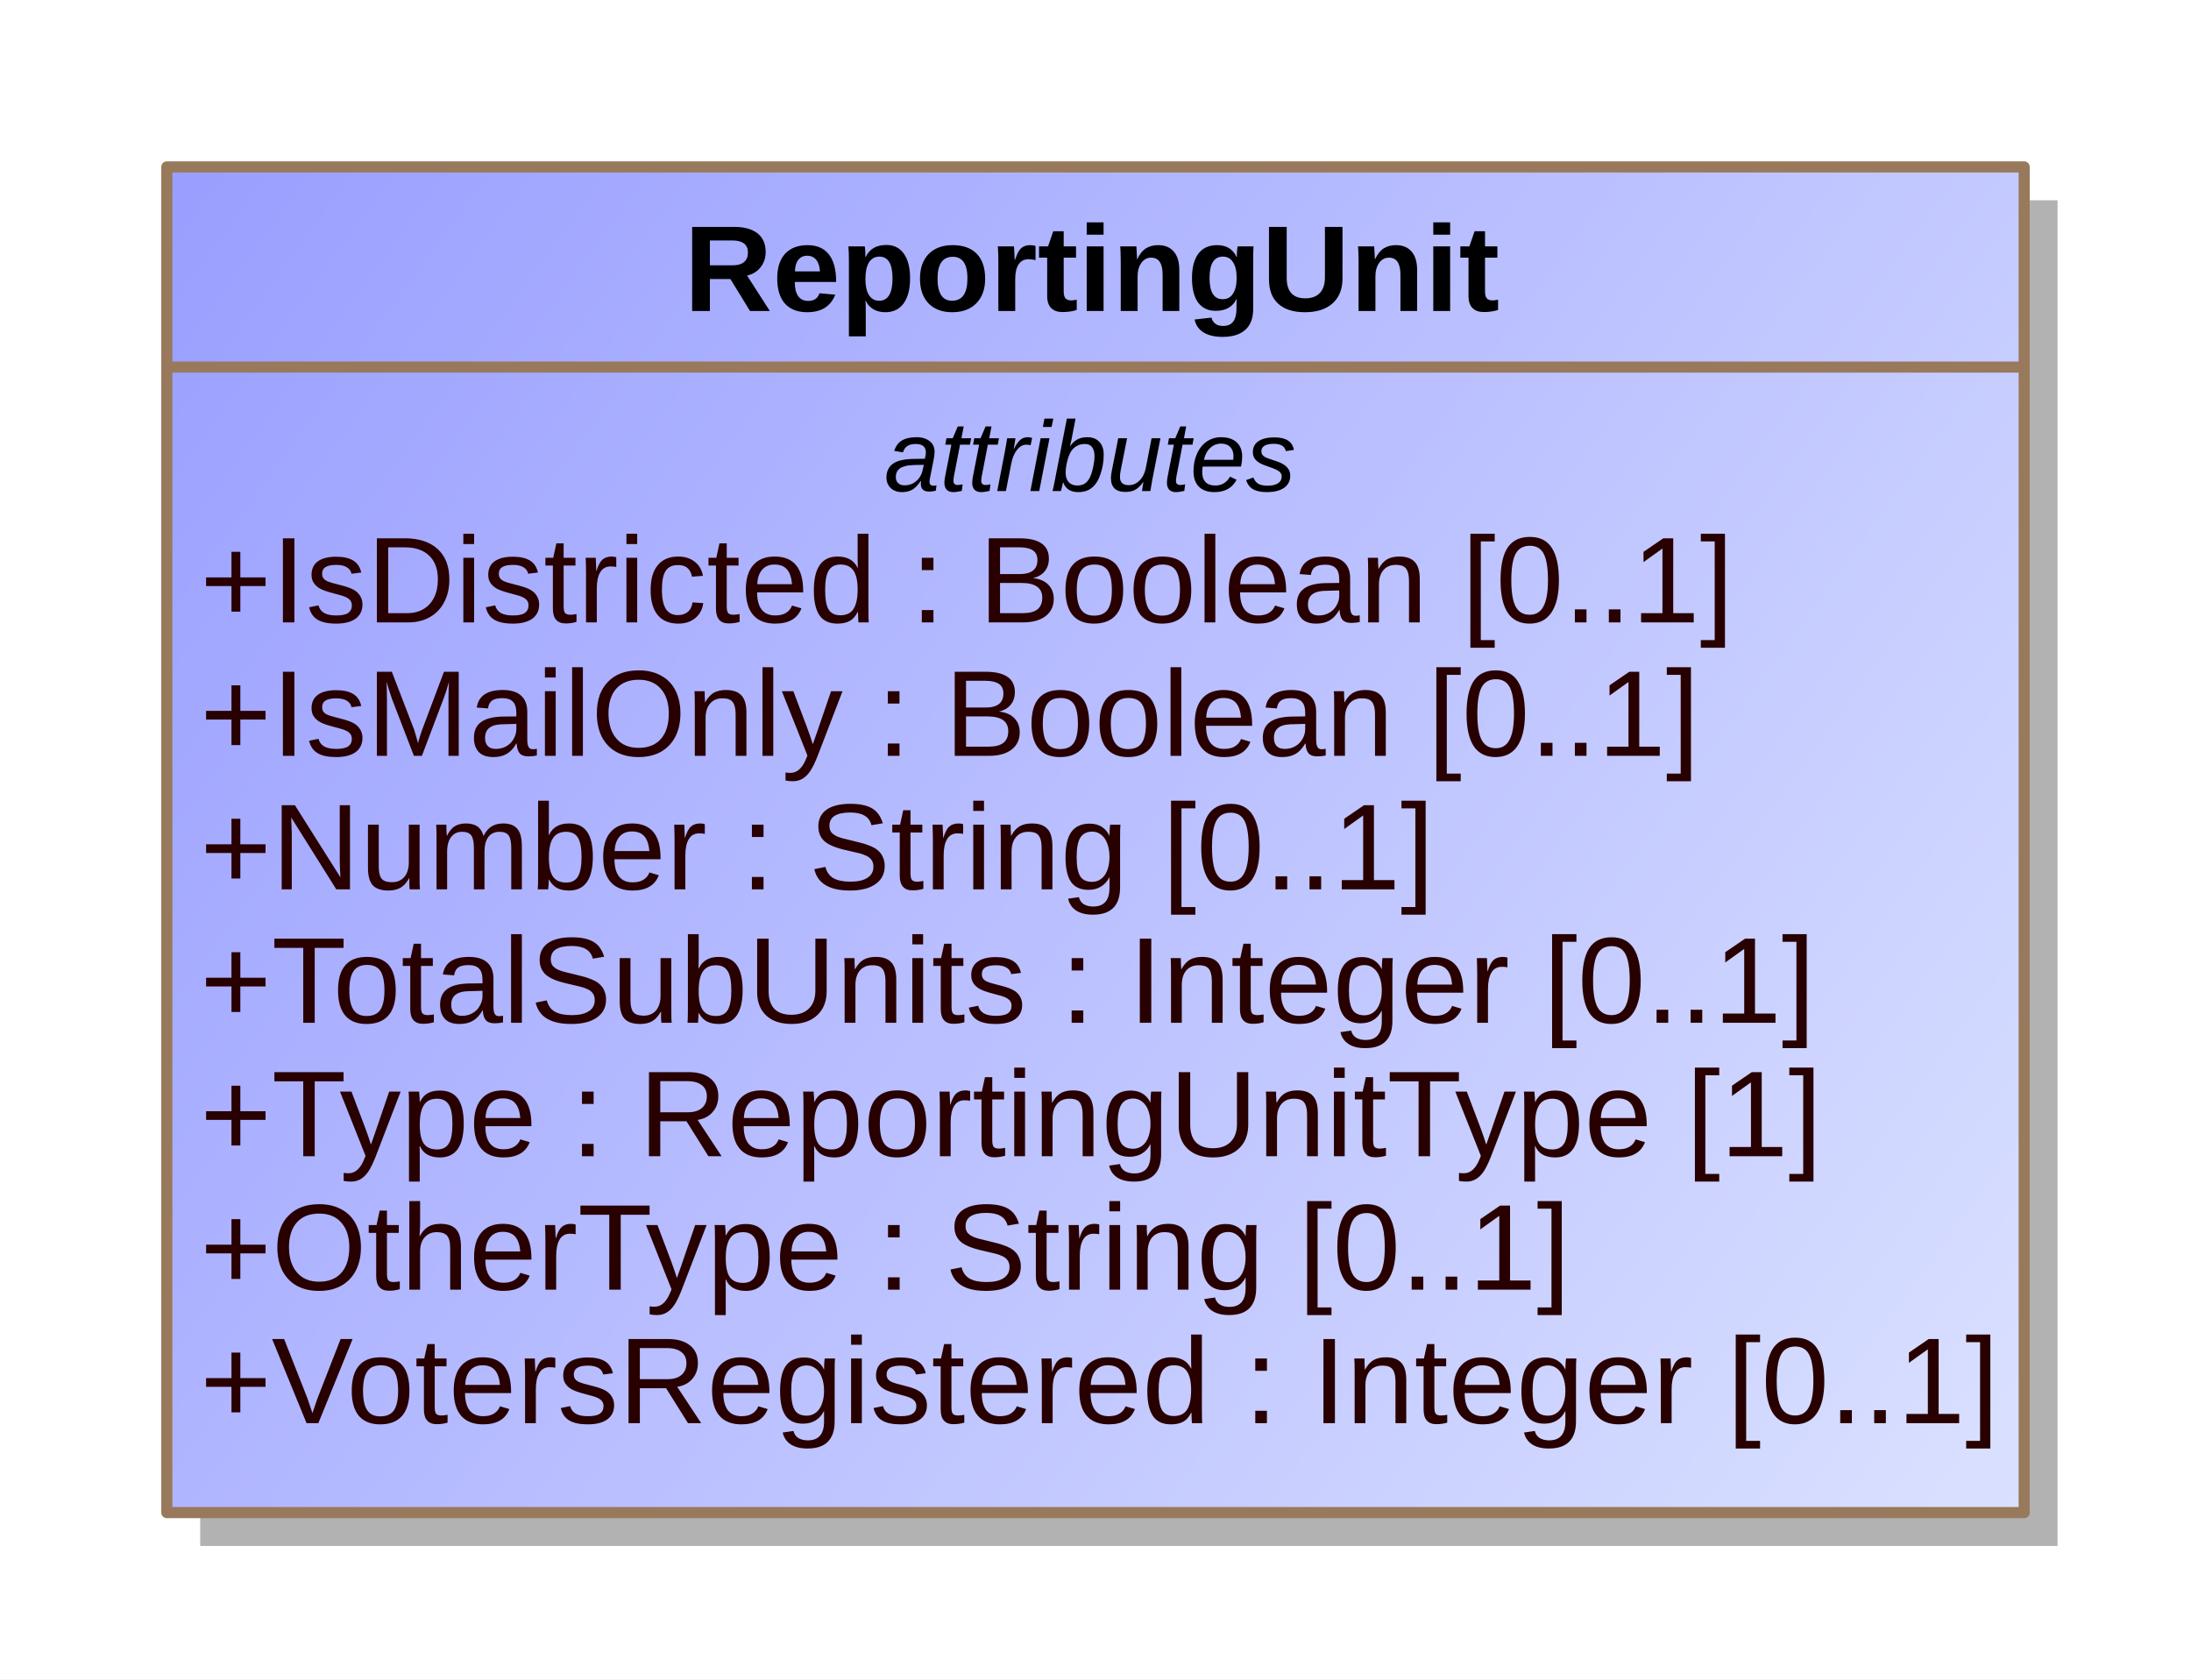
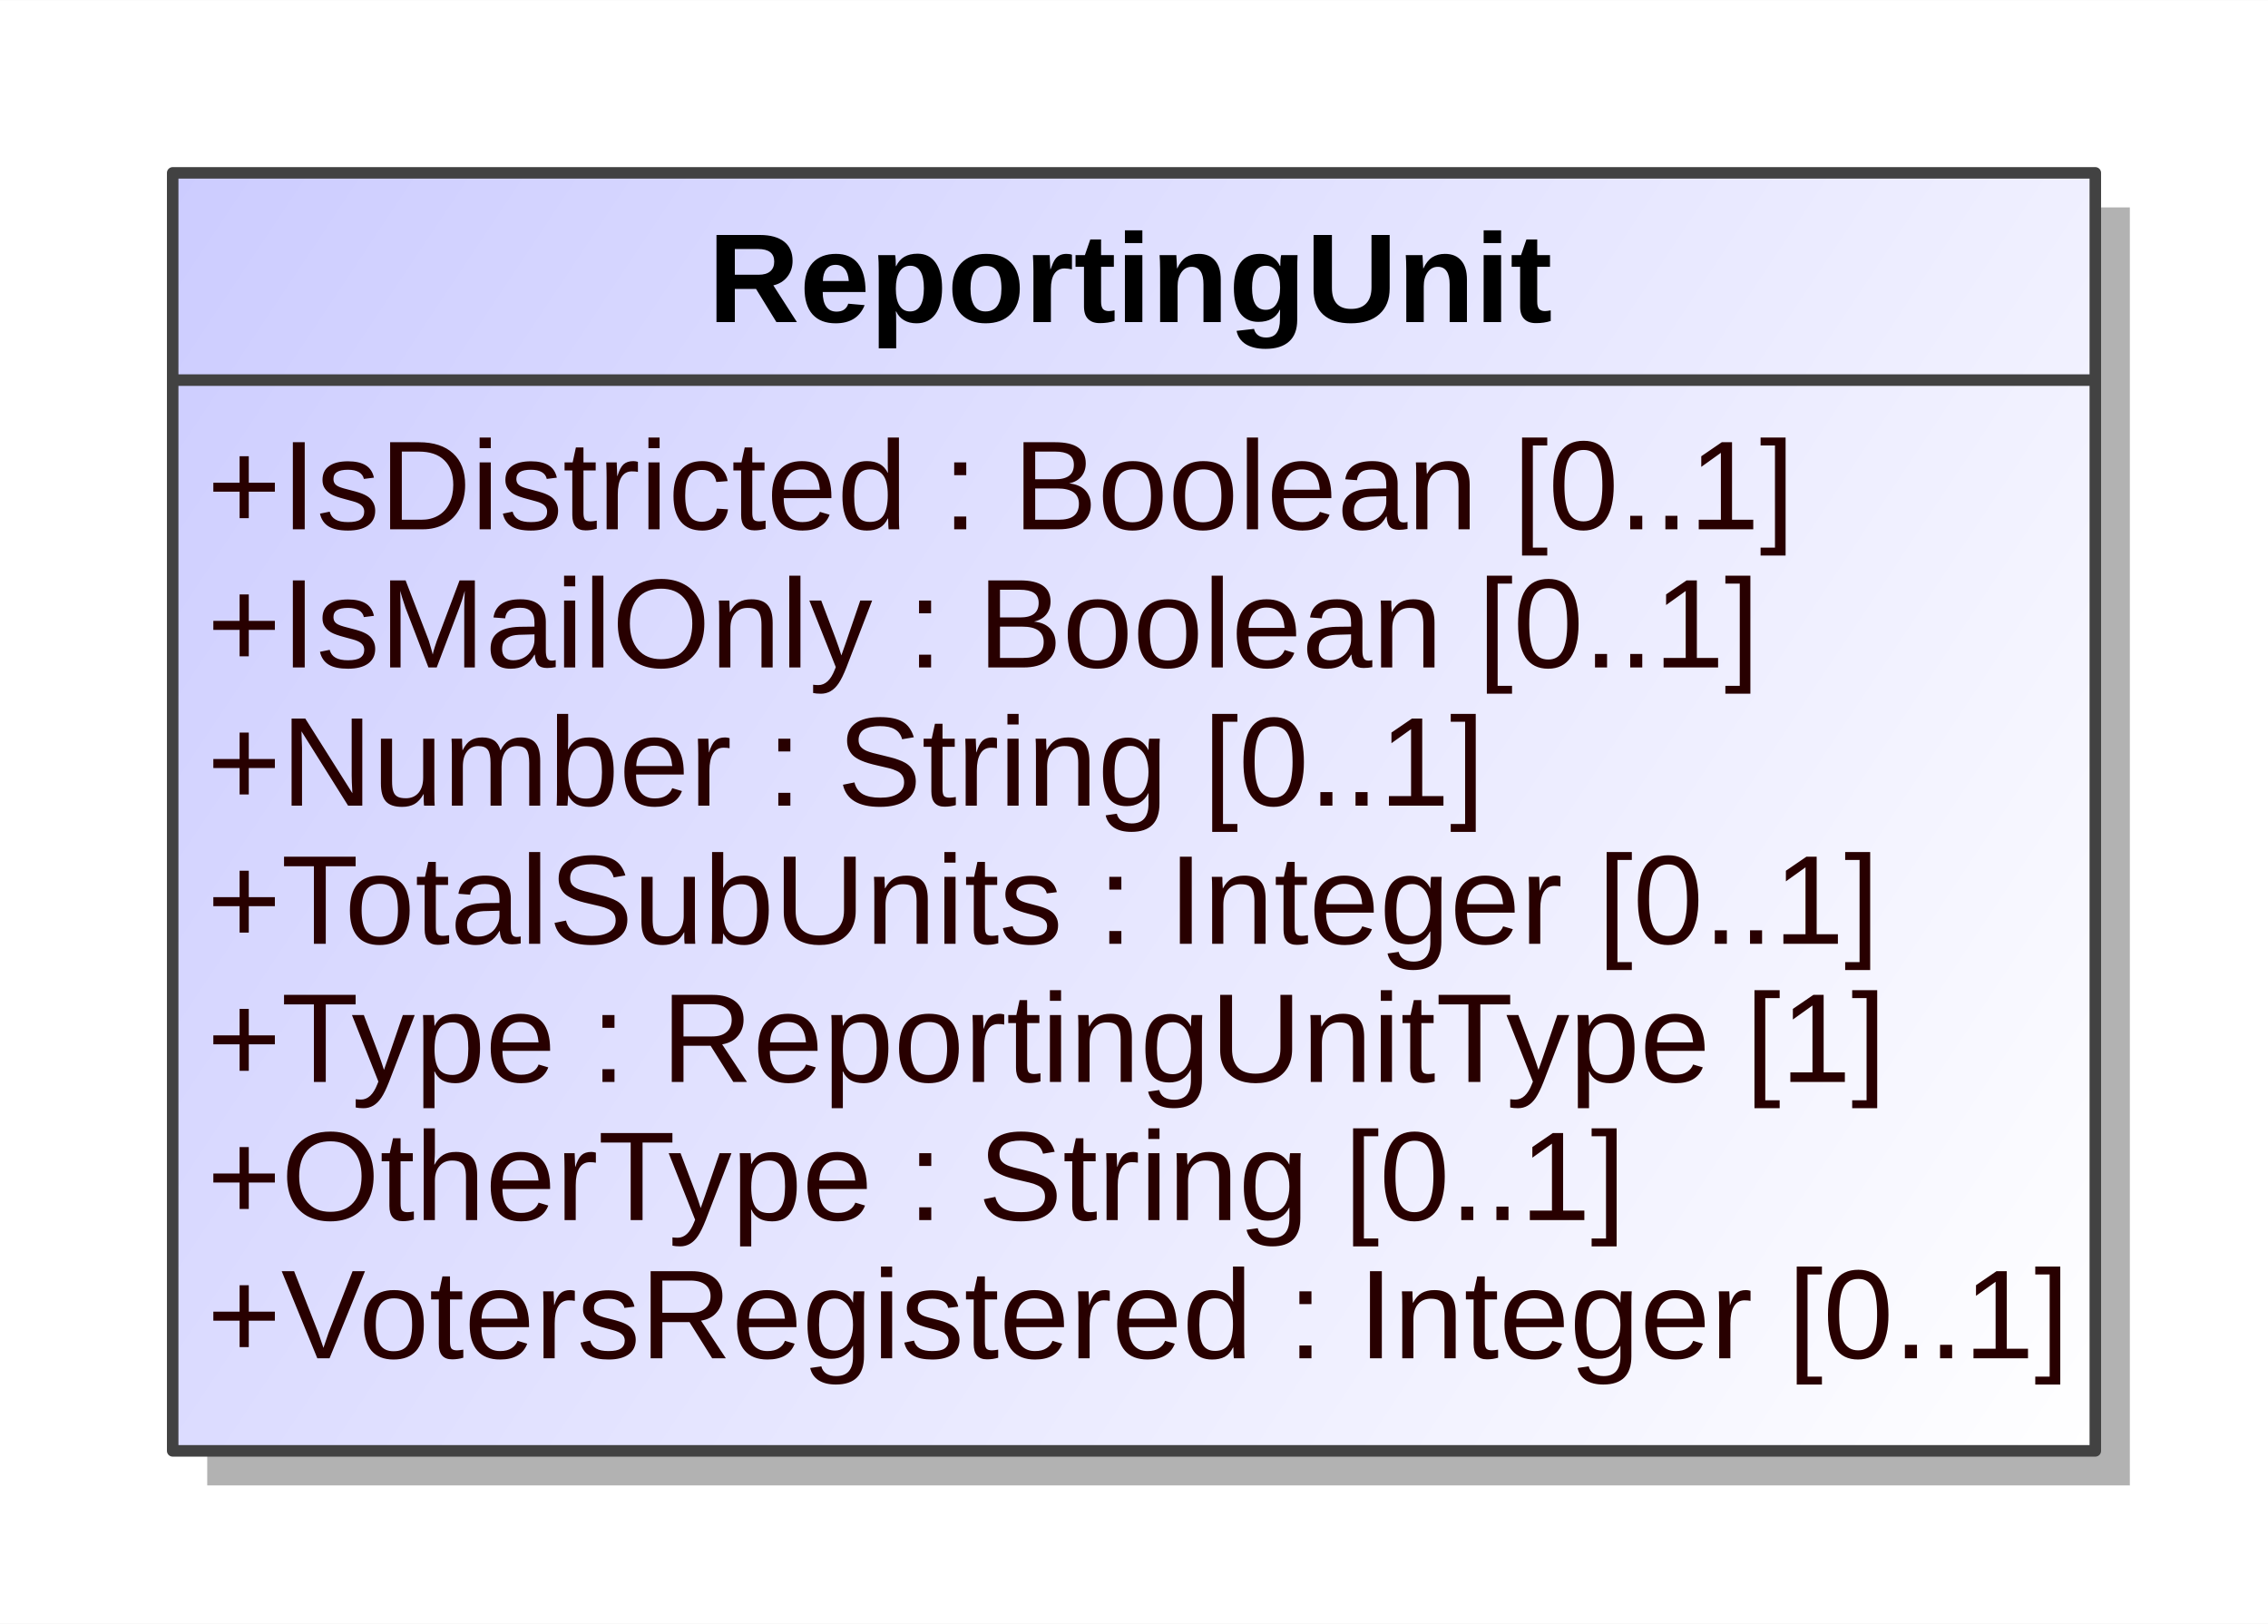
- <svg xmlns="http://www.w3.org/2000/svg" fill-opacity="1" color-rendering="auto" color-interpolation="auto" text-rendering="auto" stroke="black" stroke-linecap="square" width="2.052in" stroke-miterlimit="10" shape-rendering="auto" stroke-opacity="1" fill="black" stroke-dasharray="none" font-weight="normal" stroke-width="1" viewBox="0 0 197 151" height="1.573in" font-family="'Arial'" font-style="normal" stroke-linejoin="miter" font-size="12" stroke-dashoffset="0" image-rendering="auto">
+ <svg xmlns="http://www.w3.org/2000/svg" fill-opacity="1" color-rendering="auto" color-interpolation="auto" text-rendering="auto" stroke="black" stroke-linecap="square" width="2.052in" stroke-miterlimit="10" shape-rendering="auto" stroke-opacity="1" fill="black" stroke-dasharray="none" font-weight="normal" stroke-width="1" viewBox="0 0 197 141" height="1.469in" font-family="'Arial'" font-style="normal" stroke-linejoin="miter" font-size="12" stroke-dashoffset="0" image-rendering="auto">
  <defs id="genericDefs" />
  <g>
    <defs id="defs1">
-       <linearGradient x1="238" gradientUnits="userSpaceOnUse" x2="405" y1="266" y2="387" id="linearGradient1" spreadMethod="pad">
-         <stop stop-opacity="1" stop-color="rgb(153,158,255)" offset="0%" />
-         <stop stop-opacity="1" stop-color="rgb(218,225,255)" offset="100%" />
+       <linearGradient x1="329" gradientUnits="userSpaceOnUse" x2="496" y1="630" y2="741" id="linearGradient1" spreadMethod="pad">
+         <stop stop-opacity="1" stop-color="rgb(204,204,255)" offset="0%" />
+         <stop stop-opacity="1" stop-color="white" offset="100%" />
      </linearGradient>
      <clipPath clipPathUnits="userSpaceOnUse" id="clipPath1">
-         <path d="M0 0 L197 0 L197 151 L0 151 L0 0 Z" />
+         <path d="M0 0 L197 0 L197 141 L0 141 L0 0 Z" />
      </clipPath>
      <clipPath clipPathUnits="userSpaceOnUse" id="clipPath2">
-         <path d="M223 251 L420 251 L420 402 L223 402 L223 251 Z" />
+         <path d="M314 615 L511 615 L511 756 L314 756 L314 615 Z" />
      </clipPath>
    </defs>
    <g fill="white" stroke="white">
-       <rect x="0" width="197" height="151" y="0" clip-path="url(#clipPath1)" stroke="none" />
-       <rect x="241" y="269" transform="translate(-223,-251)" clip-path="url(#clipPath2)" fill="rgb(178,178,178)" width="167" text-rendering="geometricPrecision" height="121" stroke="none" />
-       <rect x="238" y="266" transform="translate(-223,-251)" clip-path="url(#clipPath2)" fill="url(#linearGradient1)" width="167" text-rendering="geometricPrecision" height="121" stroke="none" />
+       <rect x="0" width="197" height="141" y="0" clip-path="url(#clipPath1)" stroke="none" />
+       <rect x="332" y="633" transform="translate(-314,-615)" clip-path="url(#clipPath2)" fill="rgb(178,178,178)" width="167" text-rendering="geometricPrecision" height="111" stroke="none" />
+       <rect x="329" y="630" transform="translate(-314,-615)" clip-path="url(#clipPath2)" fill="url(#linearGradient1)" width="167" text-rendering="geometricPrecision" height="111" stroke="none" />
    </g>
-     <g fill="rgb(153,121,92)" text-rendering="geometricPrecision" transform="translate(-223,-251)" stroke-linecap="butt" stroke="rgb(153,121,92)" stroke-linejoin="round">
-       <rect fill="none" x="238" width="167" height="121" y="266" clip-path="url(#clipPath2)" />
-       <line y2="284" fill="none" x1="238" clip-path="url(#clipPath2)" x2="405" y1="284" />
-       <text x="241" font-size="11" y="378.958" clip-path="url(#clipPath2)" fill="rgb(40,0,0)" stroke="none" space="preserve">+VotersRegistered : Integer [0..1]</text>
-       <text x="241" font-size="11" y="366.958" clip-path="url(#clipPath2)" fill="rgb(40,0,0)" stroke="none" space="preserve">+OtherType : String [0..1]</text>
-       <text x="241" font-size="11" y="354.958" clip-path="url(#clipPath2)" fill="rgb(40,0,0)" stroke="none" space="preserve">+Type : ReportingUnitType [1]</text>
-       <text x="241" font-size="11" y="342.958" clip-path="url(#clipPath2)" fill="rgb(40,0,0)" stroke="none" space="preserve">+TotalSubUnits : Integer [0..1]</text>
-       <text x="241" font-size="11" y="330.958" clip-path="url(#clipPath2)" fill="rgb(40,0,0)" stroke="none" space="preserve">+Number : String [0..1]</text>
-       <text x="241" font-size="11" y="318.958" clip-path="url(#clipPath2)" fill="rgb(40,0,0)" stroke="none" space="preserve">+IsMailOnly : Boolean [0..1]</text>
-       <text x="241" font-size="11" y="306.958" clip-path="url(#clipPath2)" fill="rgb(40,0,0)" stroke="none" space="preserve">+IsDistricted : Boolean [0..1]</text>
+     <g fill="rgb(66,66,66)" text-rendering="geometricPrecision" transform="translate(-314,-615)" stroke-linecap="butt" stroke="rgb(66,66,66)" stroke-linejoin="round">
+       <rect fill="none" x="329" width="167" height="111" y="630" clip-path="url(#clipPath2)" />
+       <line y2="648" fill="none" x1="329" clip-path="url(#clipPath2)" x2="496" y1="648" />
+       <text x="332" font-size="11" y="732.958" clip-path="url(#clipPath2)" fill="rgb(40,0,0)" stroke="none" space="preserve">+VotersRegistered : Integer [0..1]</text>
+       <text x="332" font-size="11" y="720.958" clip-path="url(#clipPath2)" fill="rgb(40,0,0)" stroke="none" space="preserve">+OtherType : String [0..1]</text>
+       <text x="332" font-size="11" y="708.958" clip-path="url(#clipPath2)" fill="rgb(40,0,0)" stroke="none" space="preserve">+Type : ReportingUnitType [1]</text>
+       <text x="332" font-size="11" y="696.958" clip-path="url(#clipPath2)" fill="rgb(40,0,0)" stroke="none" space="preserve">+TotalSubUnits : Integer [0..1]</text>
+       <text x="332" font-size="11" y="684.958" clip-path="url(#clipPath2)" fill="rgb(40,0,0)" stroke="none" space="preserve">+Number : String [0..1]</text>
+       <text x="332" font-size="11" y="672.958" clip-path="url(#clipPath2)" fill="rgb(40,0,0)" stroke="none" space="preserve">+IsMailOnly : Boolean [0..1]</text>
+       <text x="332" font-size="11" y="660.958" clip-path="url(#clipPath2)" fill="rgb(40,0,0)" stroke="none" space="preserve">+IsDistricted : Boolean [0..1]</text>
    </g>
-     <g font-style="italic" text-rendering="geometricPrecision" font-size="9" transform="translate(-223,-251)" stroke-linecap="butt" stroke-linejoin="round">
-       <text x="302.5" space="preserve" y="295.147" clip-path="url(#clipPath2)" stroke="none">attributes</text>
-       <text x="284.5" font-size="11" y="278.958" clip-path="url(#clipPath2)" font-style="normal" stroke="none" font-weight="bold" space="preserve">ReportingUnit</text>
+     <g text-rendering="geometricPrecision" font-size="11" font-weight="bold" transform="translate(-314,-615)" stroke-linecap="butt" stroke-linejoin="round">
+       <text x="375.5" space="preserve" y="642.958" clip-path="url(#clipPath2)" stroke="none">ReportingUnit</text>
    </g>
  </g>
</svg>
